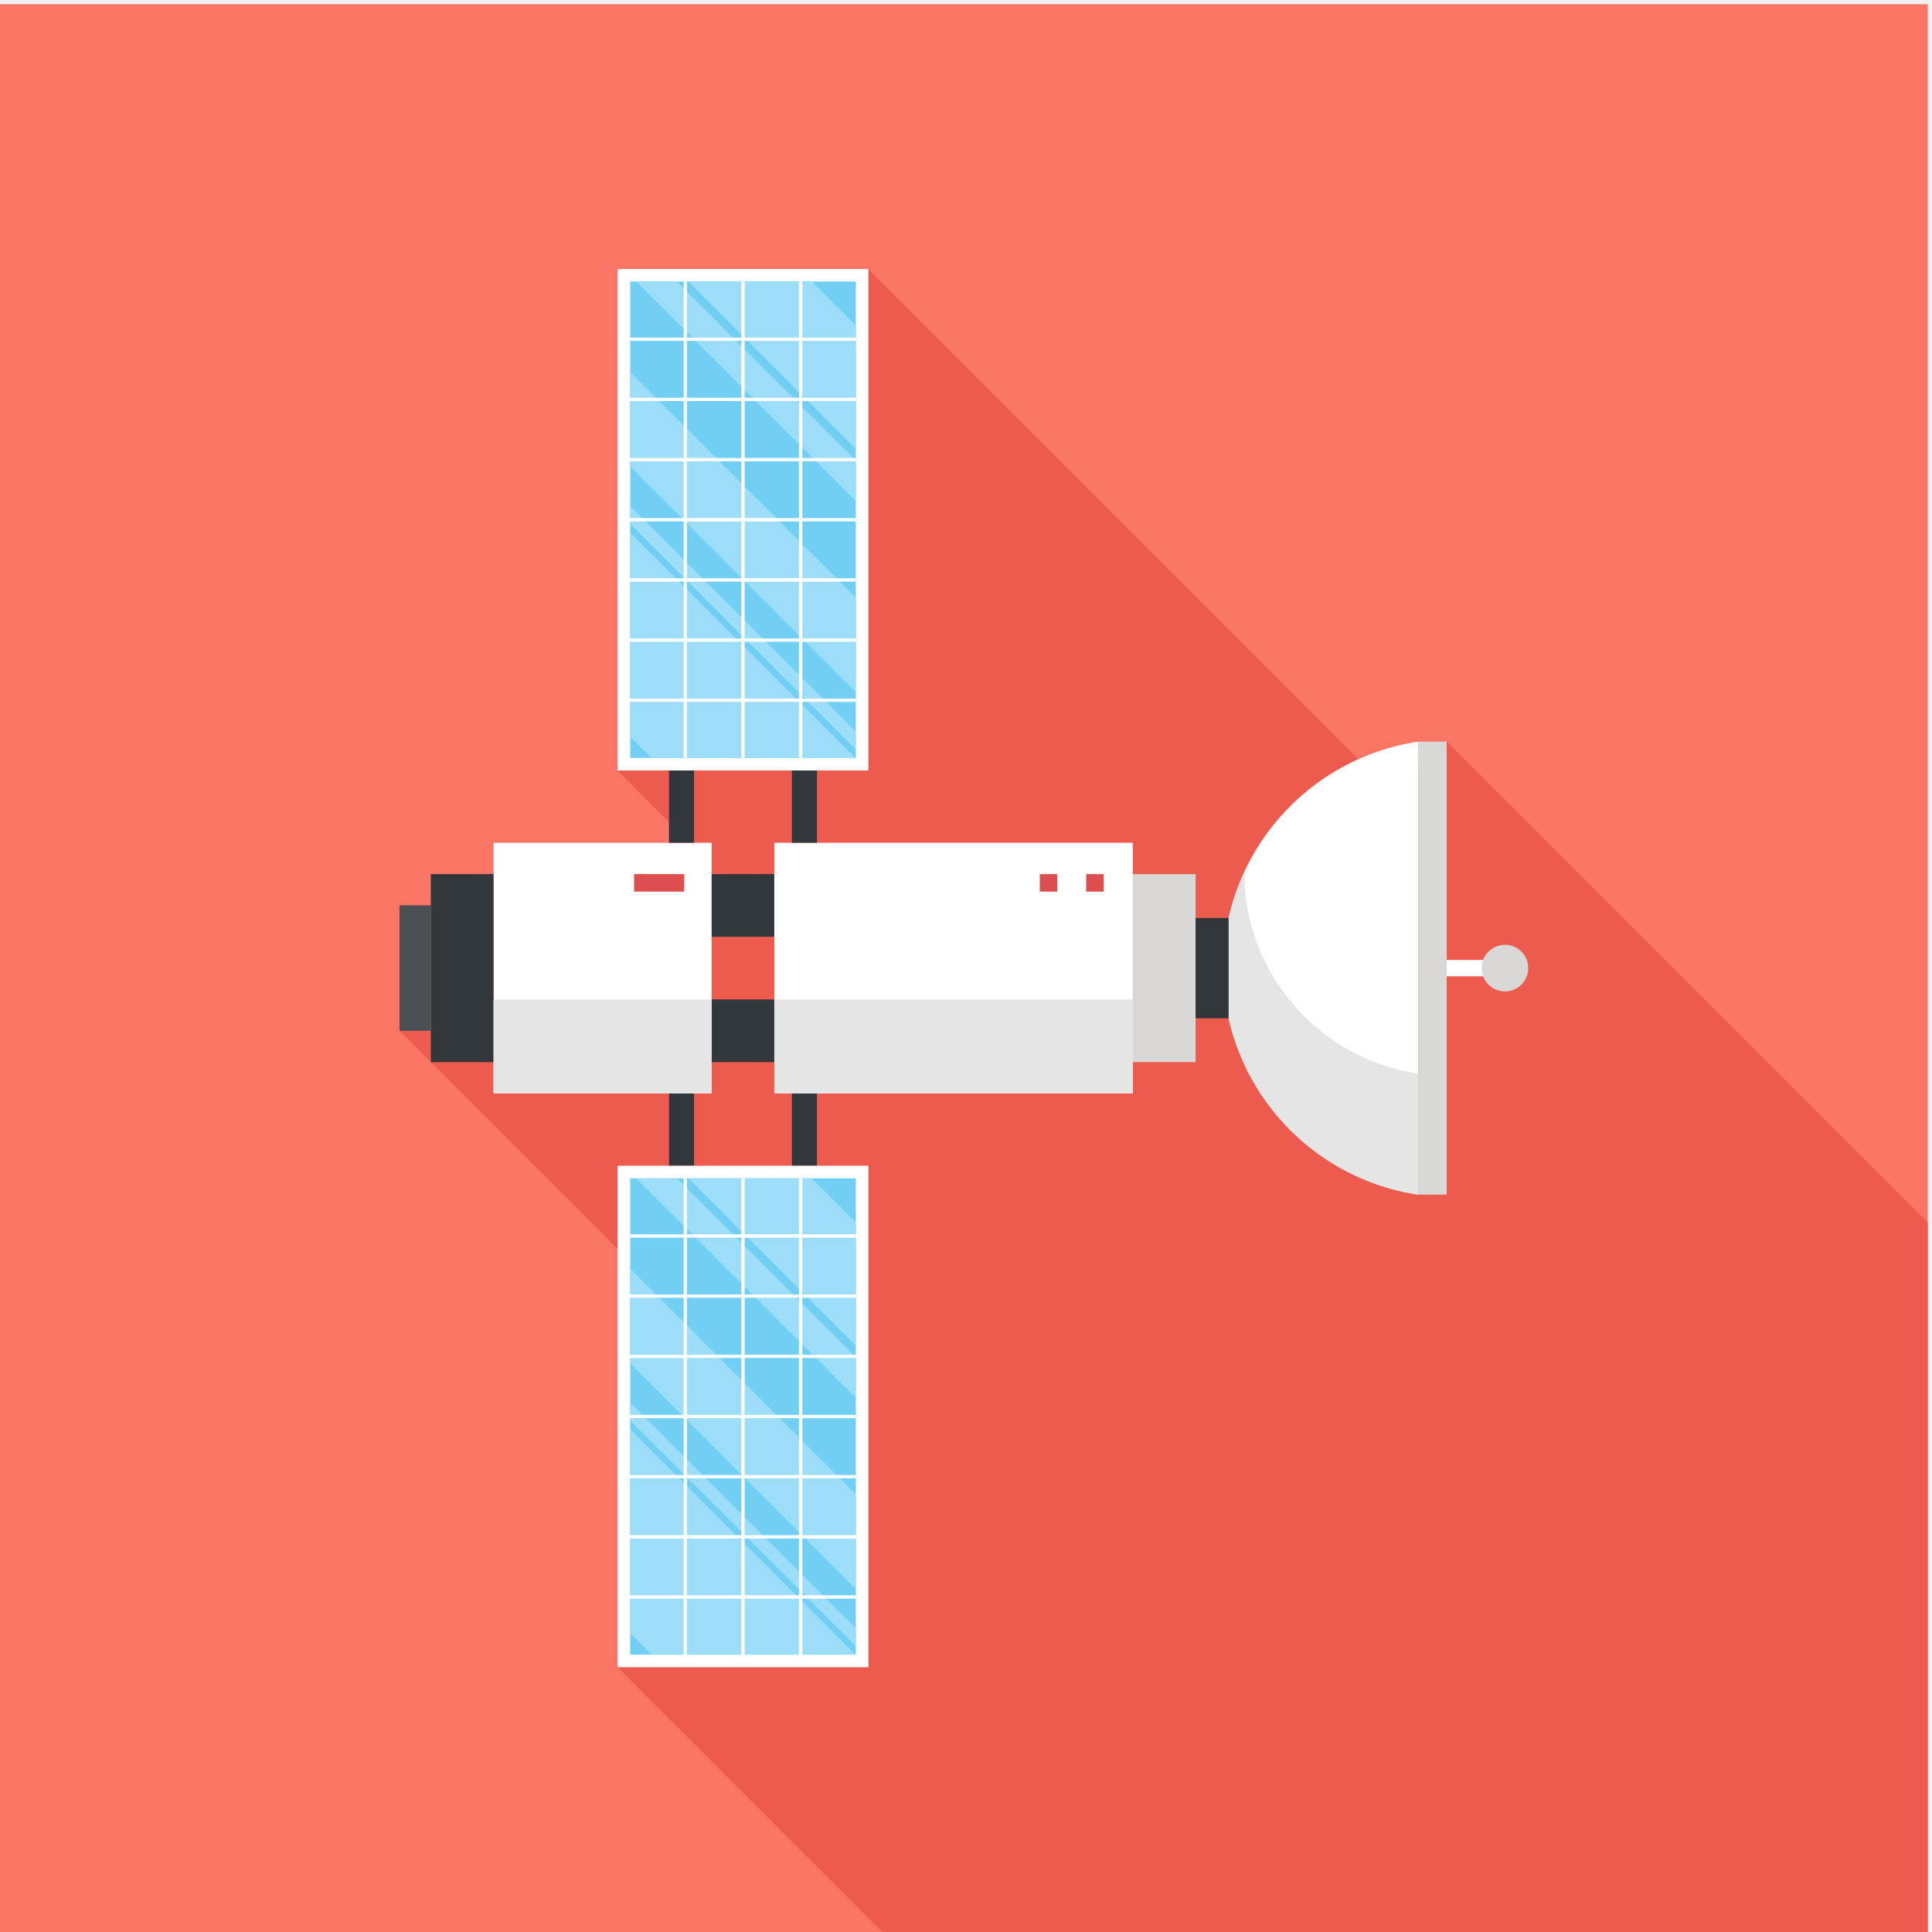
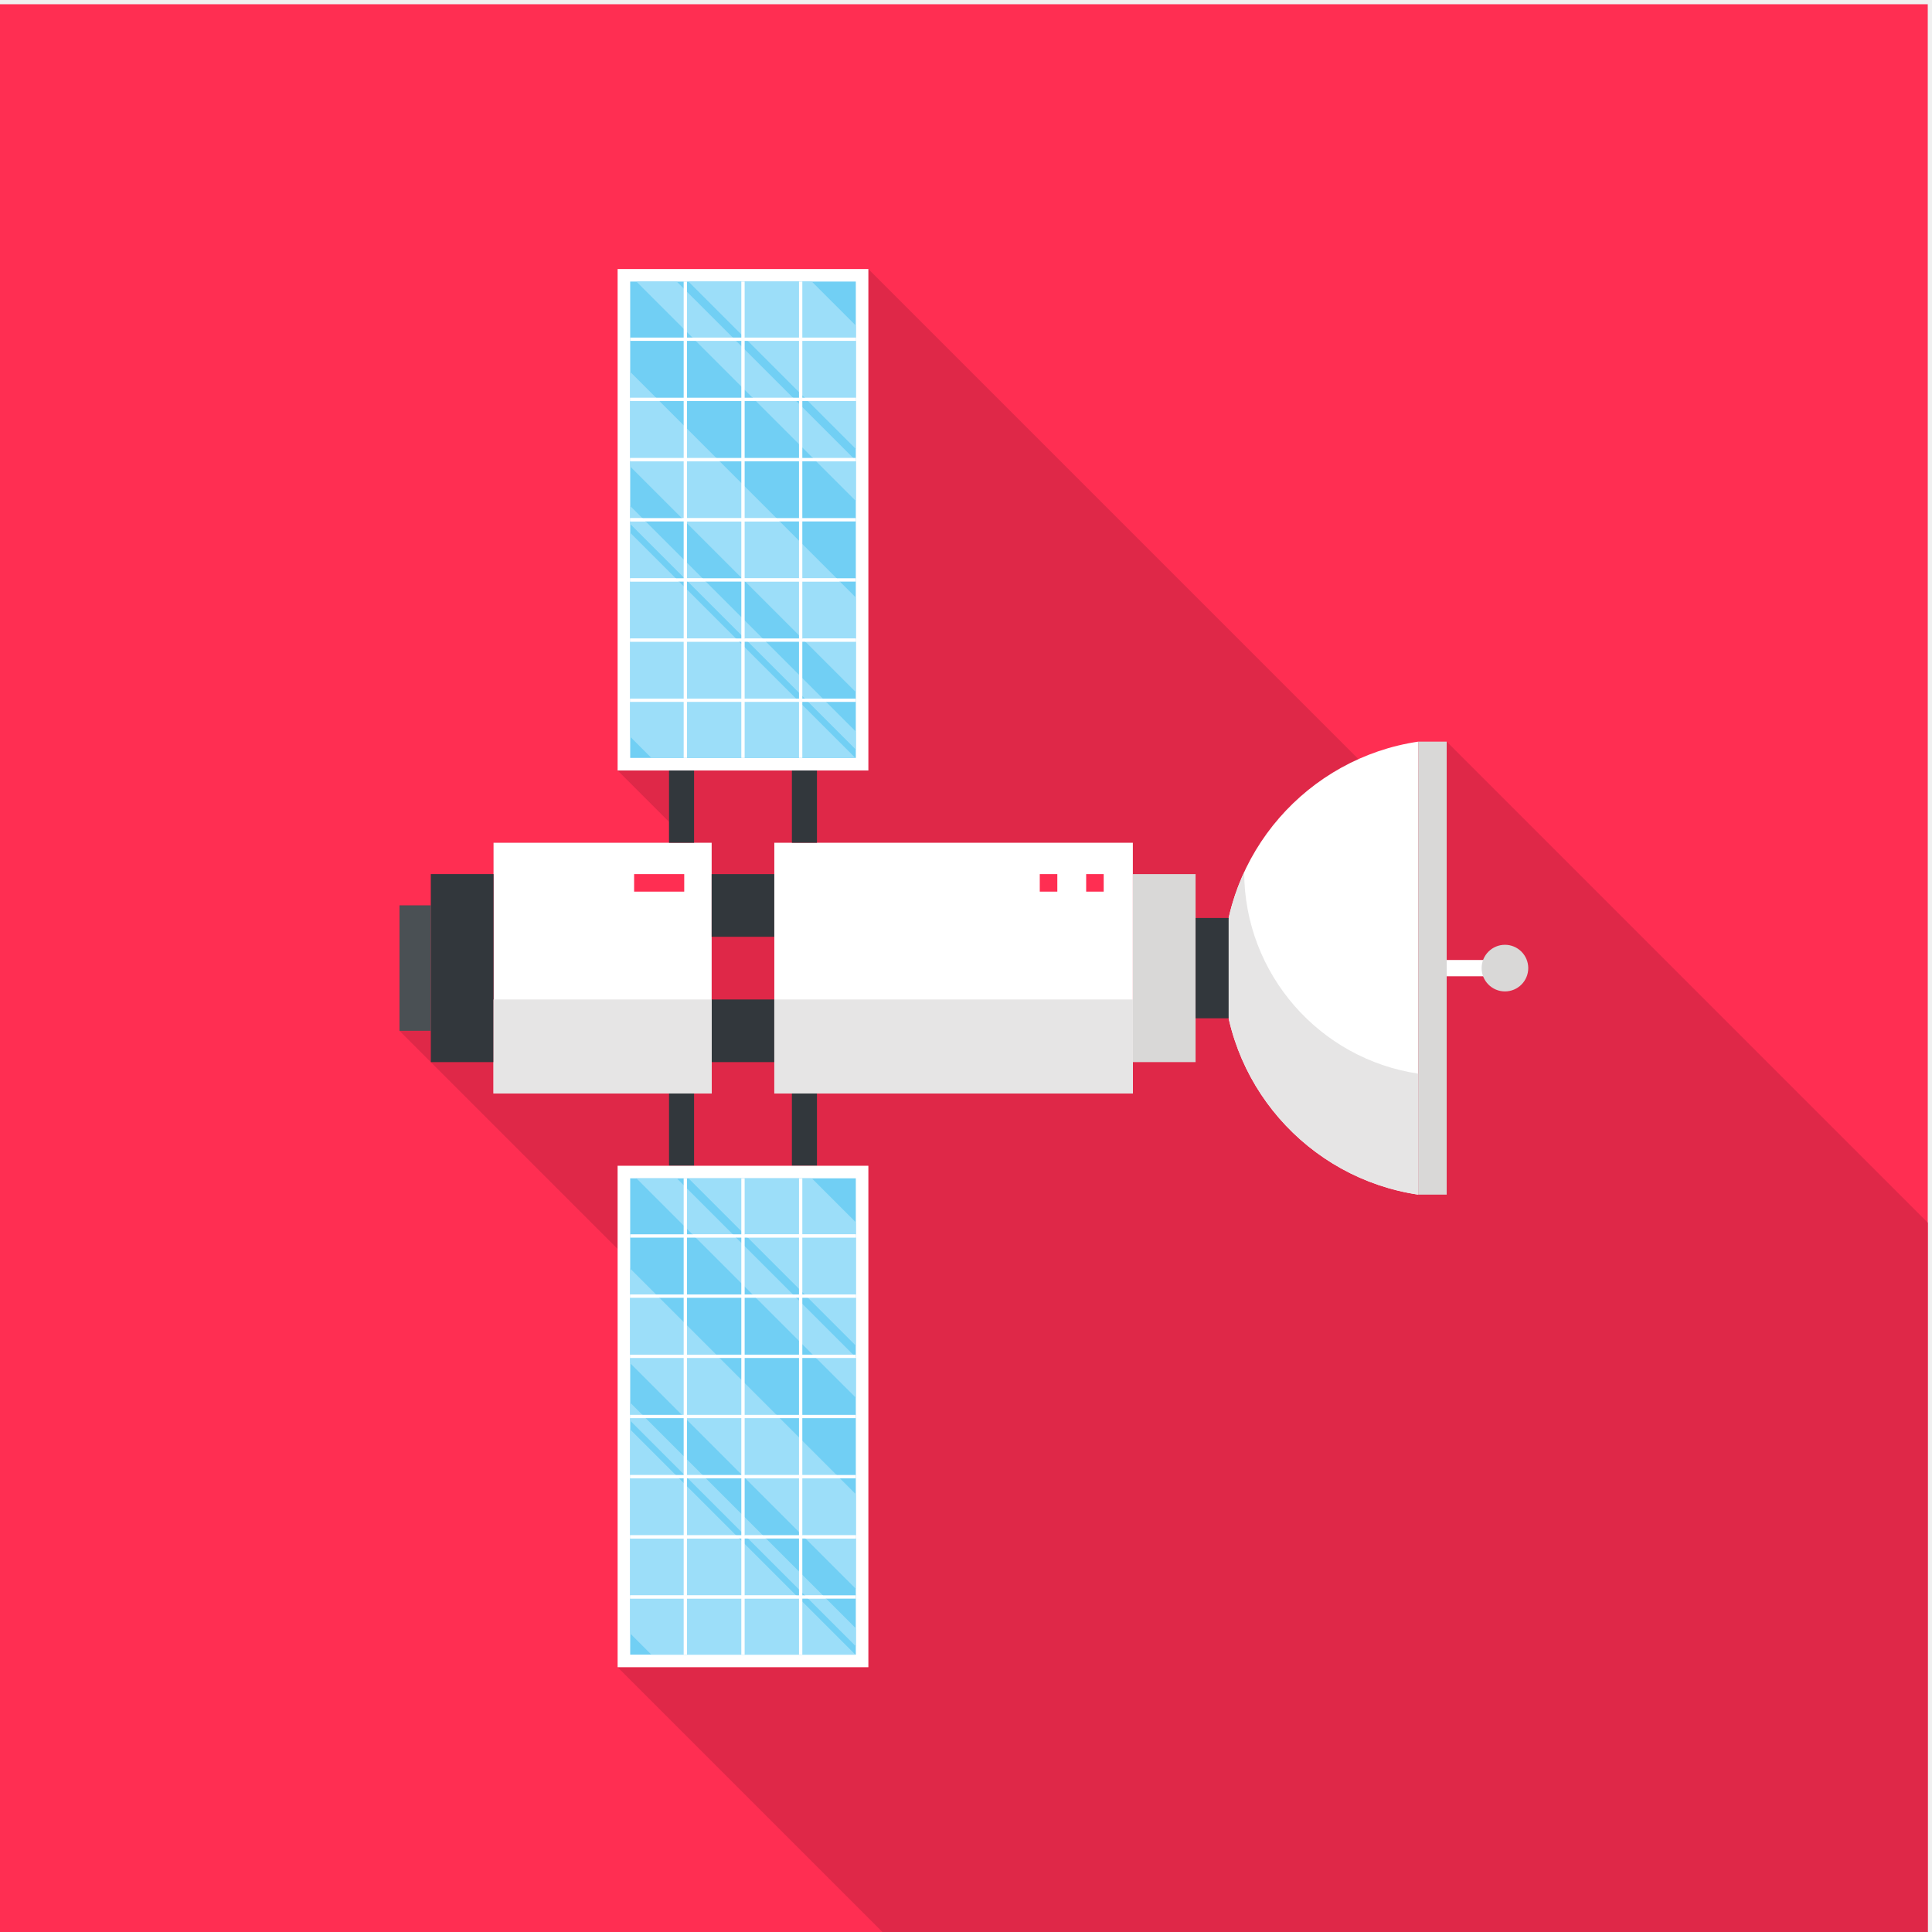
<svg xmlns="http://www.w3.org/2000/svg" width="555px" height="555px" viewBox="0 0 304 304" version="1.1">
  <defs />
  <g id="Page-1" stroke="none" stroke-width="1" fill="none" fill-rule="evenodd">
-     <g id="shutterstock_219080269" transform="translate(0, -666)">
-       <polygon id="Fill-1" fill="#FA7564" points="0 970.002 303.333 970.002 303.333 666.668 0 666.668" />
-       <path d="M303.333,970.002 L138.852,970.002 L97.185,928.335 L136.636,928.335 L136.636,849.434 L97.181,849.434 L97.181,928.331 L97.18,928.33 L97.18,862.521 L62.86,828.2 L62.86,808.46 L67.79,808.46 L67.79,803.54 L77.66,803.54 L77.66,798.61 L105.27,798.61 L105.27,795.32 L97.182,787.232 L136.636,787.232 L136.636,708.335 L136.64,708.34 L219.316,791.017 L227.636,782.696 L303.333,858.392 L303.333,970.002 M97.181,787.232 L97.18,787.231 L97.18,708.33 L136.63,708.33 L136.635,708.335 L97.181,708.335 L97.181,787.232" id="Fill-2" fill="#EC5B4E" />
+     <g id="shutterstock_219080269-2" transform="translate(0, -666)">
+       <polygon id="Fill-1" fill="#FF2E52" points="0 970.002 303.333 970.002 303.333 666.668 0 666.668" />
+       <path d="M303.333,970.002 L138.852,970.002 L97.185,928.335 L136.636,928.335 L136.636,849.434 L97.181,849.434 L97.181,928.331 L97.18,928.33 L97.18,862.521 L62.86,828.2 L62.86,808.46 L67.79,808.46 L67.79,803.54 L77.66,803.54 L77.66,798.61 L105.27,798.61 L105.27,795.32 L97.182,787.232 L136.636,787.232 L136.636,708.335 L136.64,708.34 L219.316,791.017 L227.636,782.696 L303.333,858.392 L303.333,970.002 M97.181,787.232 L97.18,787.231 L97.18,708.33 L136.63,708.33 L136.635,708.335 L97.181,708.335 L97.181,787.232" id="Fill-2" fill="#DF2848" />
      <path d="M223.161,782.696 C205.79,785.268 192.456,800.242 192.456,818.335 C192.456,836.422 205.79,851.398 223.161,853.973 L223.161,782.696" id="Fill-3" fill="#FFFFFF" />
      <path d="M195.772,803.238 C193.655,807.824 192.456,812.941 192.456,818.335 C192.456,836.422 205.79,851.398 223.161,853.973 L223.161,834.938 C207.692,832.644 195.817,819.334 195.772,803.238" id="Fill-4" fill="#E6E5E5" />
      <polygon id="Fill-5" fill="#D9D8D7" points="223.161 853.973 227.636 853.973 227.636 782.696 223.161 782.696" />
      <polygon id="Fill-6" fill="#FFFFFF" points="227.636 819.619 236.803 819.619 236.803 817.055 227.636 817.055" />
      <path d="M240.47,818.332 C240.47,820.358 238.827,821.999 236.803,821.999 C234.78,821.999 233.133,820.358 233.133,818.332 C233.133,816.308 234.78,814.663 236.803,814.663 C238.827,814.663 240.47,816.308 240.47,818.332" id="Fill-7" fill="#D9D8D7" />
      <polygon id="Fill-8" fill="#FFFFFF" points="77.657 838.06 111.979 838.06 111.979 798.609 77.657 798.609" />
      <polygon id="Fill-9" fill="#D9D8D7" points="178.253 833.123 188.124 833.123 188.124 803.543 178.253 803.543" />
      <polygon id="Fill-10" fill="#32373C" points="111.979 813.402 121.838 813.402 121.838 803.543 111.979 803.543" />
      <polygon id="Fill-11" fill="#32373C" points="188.124 826.227 193.324 826.227 193.324 810.445 188.124 810.445" />
      <polygon id="Fill-12" fill="#32373C" points="111.979 833.123 121.838 833.123 121.838 823.267 111.979 823.267" />
      <polygon id="Fill-13" fill="#32373C" points="67.792 833.123 77.657 833.123 77.657 803.543 67.792 803.543" />
      <polygon id="Fill-14" fill="#4A5054" points="62.863 828.195 67.791 828.195 67.791 808.464 62.863 808.464" />
      <polygon id="Fill-15" fill="#FFFFFF" points="121.838 838.06 178.253 838.06 178.253 798.609 121.838 798.609" />
      <polygon id="Fill-16" fill="#E6E5E5" points="77.657 838.06 111.979 838.06 111.979 823.267 77.657 823.267" />
      <polygon id="Fill-17" fill="#E6E5E5" points="121.838 838.06 178.253 838.06 178.253 823.267 121.838 823.267" />
-       <polygon id="Fill-18" fill="#DD4E4E" points="170.908 806.299 173.666 806.299 173.666 803.543 170.908 803.543" />
-       <polygon id="Fill-19" fill="#DD4E4E" points="163.608 806.299 166.37 806.299 166.37 803.543 163.608 803.543" />
-       <polygon id="Fill-20" fill="#DD4E4E" points="99.778 806.299 107.664 806.299 107.664 803.543 99.778 803.543" />
+       <polygon id="Fill-18" fill="#FF2E52" points="170.908 806.299 173.666 806.299 173.666 803.543 170.908 803.543" />
+       <polygon id="Fill-19" fill="#FF2E52" points="163.608 806.299 166.37 806.299 166.37 803.543 163.608 803.543" />
+       <polygon id="Fill-20" fill="#FF2E52" points="99.778 806.299 107.664 806.299 107.664 803.543 99.778 803.543" />
      <polygon id="Fill-21" fill="#32373C" points="105.273 798.609 109.212 798.609 109.212 787.232 105.273 787.232" />
      <polygon id="Fill-22" fill="#32373C" points="124.605 798.609 128.548 798.609 128.548 787.232 124.605 787.232" />
      <polygon id="Fill-23" fill="#32373C" points="105.273 849.434 109.212 849.434 109.212 838.06 105.273 838.06" />
      <polygon id="Fill-24" fill="#32373C" points="124.605 849.434 128.548 849.434 128.548 838.06 124.605 838.06" />
      <polygon id="Fill-25" fill="#FFFFFF" points="97.181 787.232 136.636 787.232 136.636 708.335 97.181 708.335" />
      <polygon id="Fill-26" fill="#71CFF4" points="99.16 785.261 134.663 785.261 134.663 710.304 99.16 710.304" />
      <polygon id="Fill-27" fill="#FFFFFF" points="99.16 776.444 134.663 776.444 134.663 775.924 99.16 775.924" />
      <polygon id="Fill-28" fill="#FFFFFF" points="99.16 766.984 134.663 766.984 134.663 766.462 99.16 766.462" />
      <polygon id="Fill-29" fill="#FFFFFF" points="99.16 757.515 134.663 757.515 134.663 756.992 99.16 756.992" />
      <polygon id="Fill-30" fill="#FFFFFF" points="99.16 748.047 134.663 748.047 134.663 747.522 99.16 747.522" />
      <polygon id="Fill-31" fill="#FFFFFF" points="99.16 738.58 134.663 738.58 134.663 738.059 99.16 738.059" />
      <polygon id="Fill-32" fill="#FFFFFF" points="99.16 729.109 134.663 729.109 134.663 728.585 99.16 728.585" />
      <polygon id="Fill-33" fill="#FFFFFF" points="99.16 719.638 134.663 719.638 134.663 719.117 99.16 719.117" />
      <path d="M134.593,785.261 L102.501,785.261 L99.16,781.919 L99.16,776.444 L125.777,776.444 L134.593,785.261 M125.256,775.924 L99.16,775.924 L99.16,766.984 L116.316,766.984 L125.256,775.924 M115.794,766.462 L99.16,766.462 L99.16,757.515 L106.846,757.515 L115.794,766.462" id="Fill-34" fill="#9CDEF9" />
      <polyline id="Fill-35" fill="#FFFFFF" points="125.777 776.444 99.16 776.444 99.16 775.924 125.256 775.924 125.777 776.444" />
      <polyline id="Fill-36" fill="#FFFFFF" points="116.316 766.984 99.16 766.984 99.16 766.462 115.794 766.462 116.316 766.984" />
      <polyline id="Fill-37" fill="#9CDEF9" points="106.324 756.992 99.16 756.992 99.16 749.828 106.324 756.992" />
      <polyline id="Fill-38" fill="#FFFFFF" points="106.846 757.515 99.16 757.515 99.16 756.992 106.324 756.992 106.846 757.515" />
      <path d="M134.663,783.942 L127.165,776.444 L129.993,776.444 L134.663,781.113 L134.663,783.942 M129.473,775.924 L126.644,775.924 L117.704,766.984 L120.533,766.984 L129.473,775.924 M120.011,766.462 L117.181,766.462 L108.233,757.515 L111.063,757.515 L120.011,766.462" id="Fill-39" fill="#9CDEF9" />
      <polyline id="Fill-40" fill="#FFFFFF" points="129.993 776.444 127.165 776.444 126.644 775.924 129.473 775.924 129.993 776.444" />
      <polyline id="Fill-41" fill="#FFFFFF" points="120.533 766.984 117.704 766.984 117.181 766.462 120.011 766.462 120.533 766.984" />
      <path d="M110.541,756.992 L107.711,756.992 L99.16,748.441 L99.16,748.047 L101.595,748.047 L110.541,756.992 M101.071,747.522 L99.16,747.522 L99.16,745.611 L101.071,747.522" id="Fill-42" fill="#9CDEF9" />
      <polyline id="Fill-43" fill="#FFFFFF" points="111.063 757.515 108.233 757.515 107.711 756.992 110.541 756.992 111.063 757.515" />
      <polyline id="Fill-44" fill="#FFFFFF" points="101.595 748.047 99.16 748.047 99.16 747.522 101.071 747.522 101.595 748.047" />
      <path d="M134.663,774.905 L126.742,766.984 L134.663,766.984 L134.663,774.905 M134.663,766.462 L126.219,766.462 L117.271,757.515 L132.16,757.515 L134.663,760.018 L134.663,766.462" id="Fill-45" fill="#9CDEF9" />
      <polyline id="Fill-46" fill="#FFFFFF" points="134.663 766.984 126.742 766.984 126.219 766.462 134.663 766.462 134.663 766.984" />
      <path d="M131.637,756.992 L116.749,756.992 L107.803,748.047 L122.693,748.047 L131.637,756.992 M122.169,747.522 L107.279,747.522 L99.16,739.404 L99.16,738.58 L113.227,738.58 L122.169,747.522 M112.706,738.059 L99.16,738.059 L99.16,729.109 L103.758,729.109 L112.706,738.059 M103.233,728.585 L99.16,728.585 L99.16,724.511 L103.233,728.585" id="Fill-47" fill="#9CDEF9" />
      <polyline id="Fill-48" fill="#FFFFFF" points="132.16 757.515 117.271 757.515 116.749 756.992 131.637 756.992 132.16 757.515" />
      <polyline id="Fill-49" fill="#FFFFFF" points="122.693 748.047 107.803 748.047 107.279 747.522 122.169 747.522 122.693 748.047" />
      <polyline id="Fill-50" fill="#FFFFFF" points="113.227 738.58 99.16 738.58 99.16 738.059 112.706 738.059 113.227 738.58" />
      <polyline id="Fill-51" fill="#FFFFFF" points="103.758 729.109 99.16 729.109 99.16 728.585 103.233 728.585 103.758 729.109" />
      <path d="M134.663,736.637 L127.135,729.109 L134.663,729.109 L134.663,736.637 M134.663,728.585 L126.611,728.585 L117.663,719.638 L134.663,719.638 L134.663,728.585 M134.663,719.117 L117.143,719.117 L108.329,710.304 L127.741,710.304 L134.663,717.225 L134.663,719.117" id="Fill-52" fill="#9CDEF9" />
      <polyline id="Fill-53" fill="#FFFFFF" points="134.663 729.109 127.135 729.109 126.611 728.585 134.663 728.585 134.663 729.109" />
      <polyline id="Fill-54" fill="#FFFFFF" points="134.663 719.638 117.663 719.638 117.143 719.117 134.663 719.117 134.663 719.638" />
      <path d="M134.663,744.827 L128.416,738.58 L134.663,738.58 L134.663,744.827 M134.246,738.059 L127.895,738.059 L118.945,729.109 L125.296,729.109 L134.246,738.059 M124.772,728.585 L118.421,728.585 L109.474,719.638 L115.824,719.638 L124.772,728.585" id="Fill-55" fill="#9CDEF9" />
      <polyline id="Fill-56" fill="#FFFFFF" points="134.663 738.58 128.416 738.58 127.895 738.059 134.246 738.059 134.663 738.475 134.663 738.58" />
      <polyline id="Fill-57" fill="#FFFFFF" points="125.296 729.109 118.945 729.109 118.421 728.585 124.772 728.585 125.296 729.109" />
      <polyline id="Fill-58" fill="#9CDEF9" points="115.304 719.117 108.953 719.117 100.14 710.304 106.49 710.304 115.304 719.117" />
      <polyline id="Fill-59" fill="#FFFFFF" points="115.824 719.638 109.474 719.638 108.953 719.117 115.304 719.117 115.824 719.638" />
      <polygon id="Fill-60" fill="#FFFFFF" points="107.575 785.261 108.096 785.261 108.096 710.304 107.575 710.304" />
      <polygon id="Fill-61" fill="#FFFFFF" points="116.647 785.261 117.171 785.261 117.171 710.304 116.647 710.304" />
      <polygon id="Fill-62" fill="#FFFFFF" points="125.723 785.261 126.245 785.261 126.245 710.304 125.723 710.304" />
      <polygon id="Fill-63" fill="#FFFFFF" points="97.181 928.335 136.636 928.335 136.636 849.434 97.181 849.434" />
      <polygon id="Fill-64" fill="#71CFF4" points="99.16 926.36 134.663 926.36 134.663 851.408 99.16 851.408" />
      <polygon id="Fill-65" fill="#FFFFFF" points="99.16 917.545 134.663 917.545 134.663 917.023 99.16 917.023" />
      <polygon id="Fill-66" fill="#FFFFFF" points="99.16 908.082 134.663 908.082 134.663 907.559 99.16 907.559" />
      <polygon id="Fill-67" fill="#FFFFFF" points="99.16 898.612 134.663 898.612 134.663 898.089 99.16 898.089" />
      <polygon id="Fill-68" fill="#FFFFFF" points="99.16 889.149 134.663 889.149 134.663 888.629 99.16 888.629" />
      <polygon id="Fill-69" fill="#FFFFFF" points="99.16 879.68 134.663 879.68 134.663 879.156 99.16 879.156" />
      <polygon id="Fill-70" fill="#FFFFFF" points="99.16 870.207 134.663 870.207 134.663 869.685 99.16 869.685" />
      <polygon id="Fill-71" fill="#FFFFFF" points="99.16 860.742 134.663 860.742 134.663 860.219 99.16 860.219" />
      <path d="M134.594,926.36 L102.498,926.36 L99.16,923.022 L99.16,917.545 L125.778,917.545 L134.594,926.36 M125.257,917.023 L99.16,917.023 L99.16,908.082 L116.315,908.082 L125.257,917.023 M115.792,907.559 L99.16,907.559 L99.16,898.612 L106.846,898.612 L115.792,907.559" id="Fill-72" fill="#9CDEF9" />
      <polyline id="Fill-73" fill="#FFFFFF" points="125.778 917.545 99.16 917.545 99.16 917.023 125.257 917.023 125.778 917.545" />
      <polyline id="Fill-74" fill="#FFFFFF" points="116.315 908.082 99.16 908.082 99.16 907.559 115.792 907.559 116.315 908.082" />
      <polyline id="Fill-75" fill="#9CDEF9" points="106.322 898.089 99.16 898.089 99.16 890.926 106.322 898.089" />
      <polyline id="Fill-76" fill="#FFFFFF" points="106.846 898.612 99.16 898.612 99.16 898.089 106.322 898.089 106.846 898.612" />
      <path d="M134.663,925.041 L127.166,917.545 L129.996,917.545 L134.663,922.212 L134.663,925.041 M129.474,917.023 L126.645,917.023 L117.703,908.082 L120.533,908.082 L129.474,917.023 M120.01,907.559 L117.179,907.559 L108.232,898.612 L111.064,898.612 L120.01,907.559" id="Fill-77" fill="#9CDEF9" />
      <polyline id="Fill-78" fill="#FFFFFF" points="129.996 917.545 127.166 917.545 126.645 917.023 129.474 917.023 129.996 917.545" />
      <polyline id="Fill-79" fill="#FFFFFF" points="120.533 908.082 117.703 908.082 117.179 907.559 120.01 907.559 120.533 908.082" />
      <path d="M110.54,898.089 L107.709,898.089 L99.16,889.54 L99.16,889.149 L101.601,889.149 L110.54,898.089 M101.081,888.629 L99.16,888.629 L99.16,886.708 L101.081,888.629" id="Fill-80" fill="#9CDEF9" />
      <polyline id="Fill-81" fill="#FFFFFF" points="111.064 898.612 108.232 898.612 107.709 898.089 110.54 898.089 111.064 898.612" />
      <polyline id="Fill-82" fill="#FFFFFF" points="101.601 889.149 99.16 889.149 99.16 888.629 101.081 888.629 101.601 889.149" />
      <path d="M134.663,916.001 L126.743,908.082 L134.663,908.082 L134.663,916.001 M134.663,907.559 L126.22,907.559 L117.272,898.612 L132.161,898.612 L134.663,901.114 L134.663,907.559" id="Fill-83" fill="#9CDEF9" />
      <polyline id="Fill-84" fill="#FFFFFF" points="134.663 908.082 126.743 908.082 126.22 907.559 134.663 907.559 134.663 908.082" />
      <path d="M131.638,898.089 L116.749,898.089 L107.808,889.149 L122.699,889.149 L131.638,898.089 M122.179,888.629 L107.288,888.629 L99.16,880.501 L99.16,879.68 L113.23,879.68 L122.179,888.629 M112.707,879.156 L99.16,879.156 L99.16,870.207 L103.759,870.207 L112.707,879.156 M103.236,869.685 L99.16,869.685 L99.16,865.608 L103.236,869.685" id="Fill-85" fill="#9CDEF9" />
      <polyline id="Fill-86" fill="#FFFFFF" points="132.161 898.612 117.272 898.612 116.749 898.089 131.638 898.089 132.161 898.612" />
      <polyline id="Fill-87" fill="#FFFFFF" points="122.699 889.149 107.808 889.149 107.288 888.629 122.179 888.629 122.699 889.149" />
      <polyline id="Fill-88" fill="#FFFFFF" points="113.23 879.68 99.16 879.68 99.16 879.156 112.707 879.156 113.23 879.68" />
      <polyline id="Fill-89" fill="#FFFFFF" points="103.759 870.207 99.16 870.207 99.16 869.685 103.236 869.685 103.759 870.207" />
      <path d="M134.663,877.736 L127.134,870.207 L134.663,870.207 L134.663,877.736 M134.663,869.685 L126.611,869.685 L117.669,860.742 L134.663,860.742 L134.663,869.685 M134.663,860.219 L117.145,860.219 L108.335,851.408 L127.741,851.408 L134.663,858.329 L134.663,860.219" id="Fill-90" fill="#9CDEF9" />
      <polyline id="Fill-91" fill="#FFFFFF" points="134.663 870.207 127.134 870.207 126.611 869.685 134.663 869.685 134.663 870.207" />
      <polyline id="Fill-92" fill="#FFFFFF" points="134.663 860.742 117.669 860.742 117.145 860.219 134.663 860.219 134.663 860.742" />
      <path d="M134.663,885.929 L128.413,879.68 L134.663,879.68 L134.663,885.929 M134.244,879.156 L127.889,879.156 L118.94,870.207 L125.295,870.207 L134.244,879.156 M124.772,869.685 L118.417,869.685 L109.474,860.742 L115.83,860.742 L124.772,869.685" id="Fill-93" fill="#9CDEF9" />
      <polyline id="Fill-94" fill="#FFFFFF" points="134.663 879.68 128.413 879.68 127.889 879.156 134.244 879.156 134.663 879.575 134.663 879.68" />
      <polyline id="Fill-95" fill="#FFFFFF" points="125.295 870.207 118.94 870.207 118.417 869.685 124.772 869.685 125.295 870.207" />
      <polyline id="Fill-96" fill="#9CDEF9" points="115.306 860.219 108.951 860.219 100.14 851.408 106.496 851.408 115.306 860.219" />
      <polyline id="Fill-97" fill="#FFFFFF" points="115.83 860.742 109.474 860.742 108.951 860.219 115.306 860.219 115.83 860.742" />
      <polygon id="Fill-98" fill="#FFFFFF" points="107.575 926.36 108.096 926.36 108.096 851.408 107.575 851.408" />
      <polygon id="Fill-99" fill="#FFFFFF" points="116.647 926.36 117.171 926.36 117.171 851.408 116.647 851.408" />
      <polygon id="Fill-100" fill="#FFFFFF" points="125.723 926.36 126.245 926.36 126.245 851.408 125.723 851.408" />
    </g>
  </g>
</svg>
